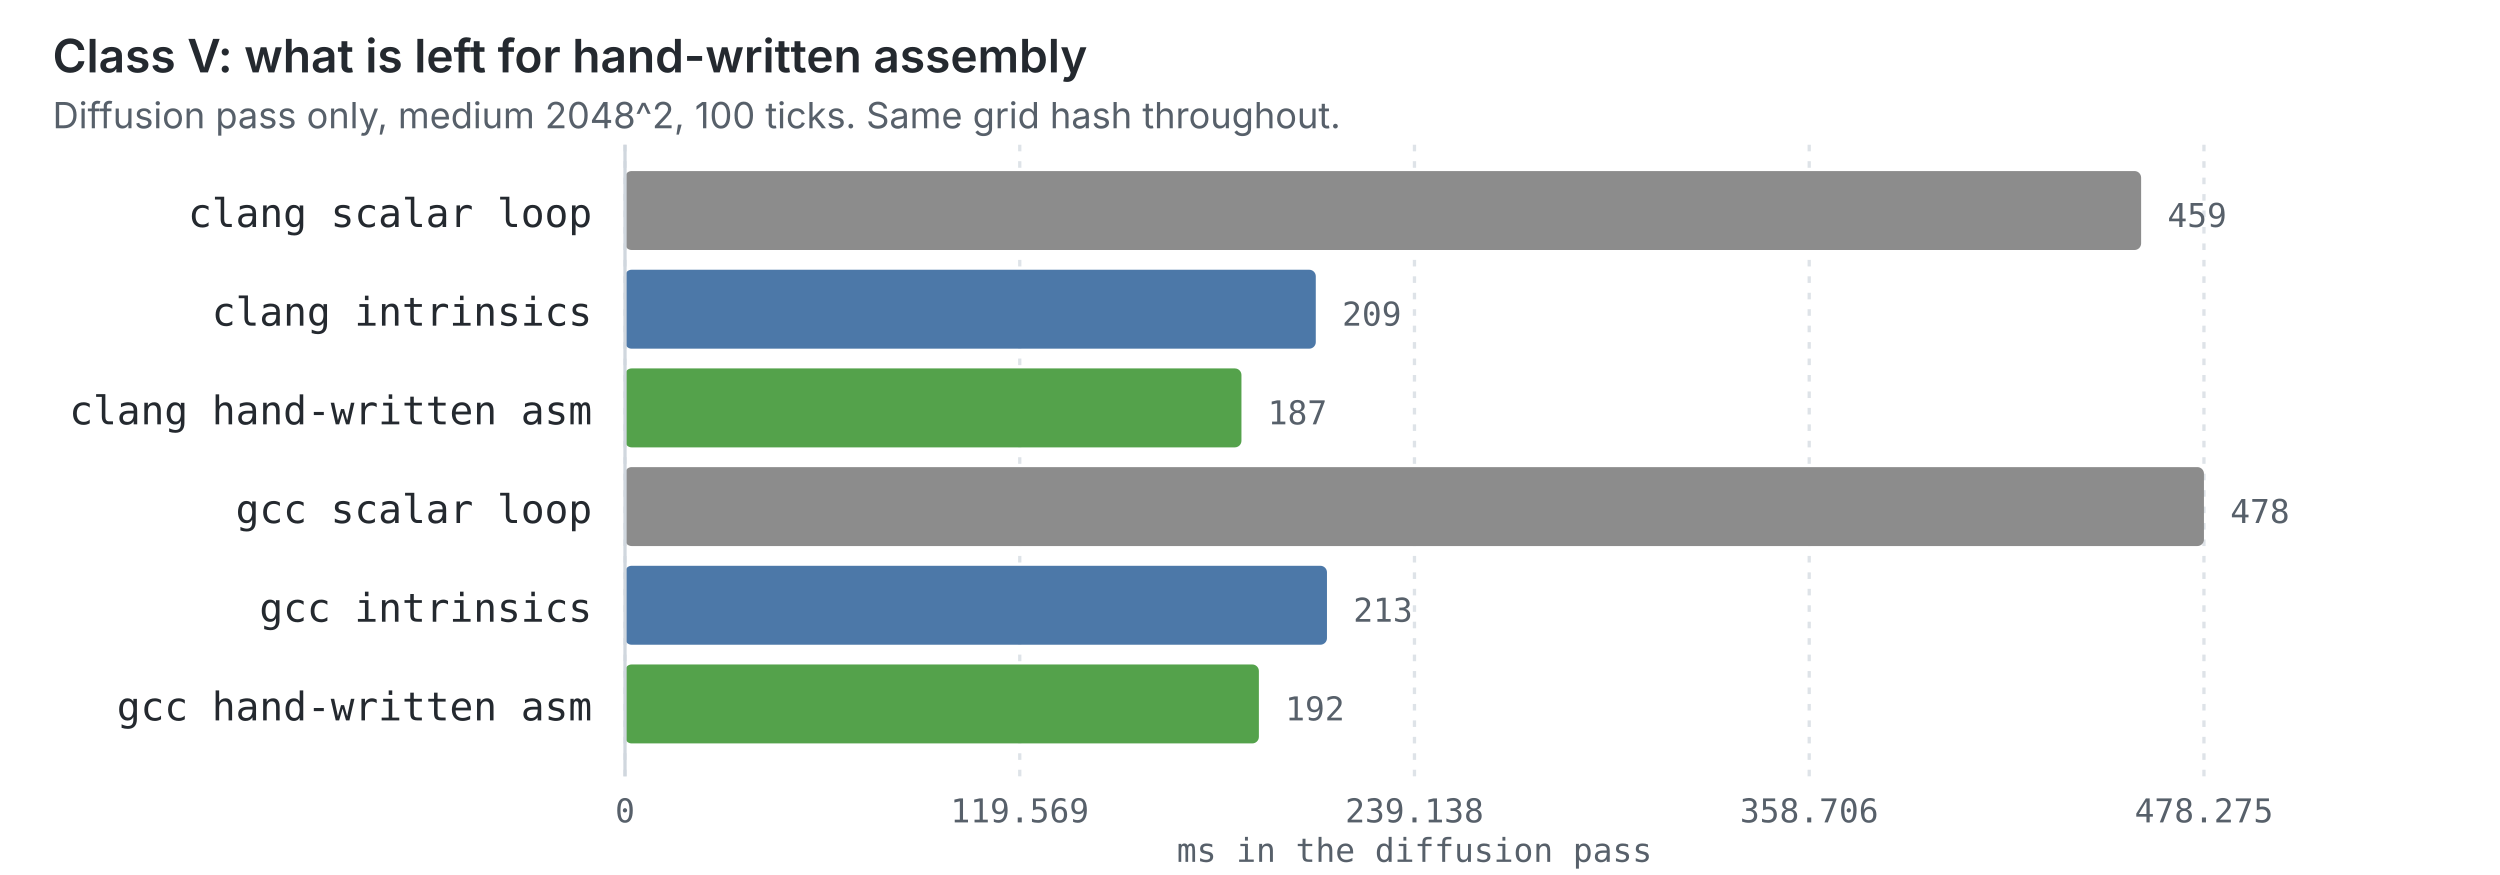
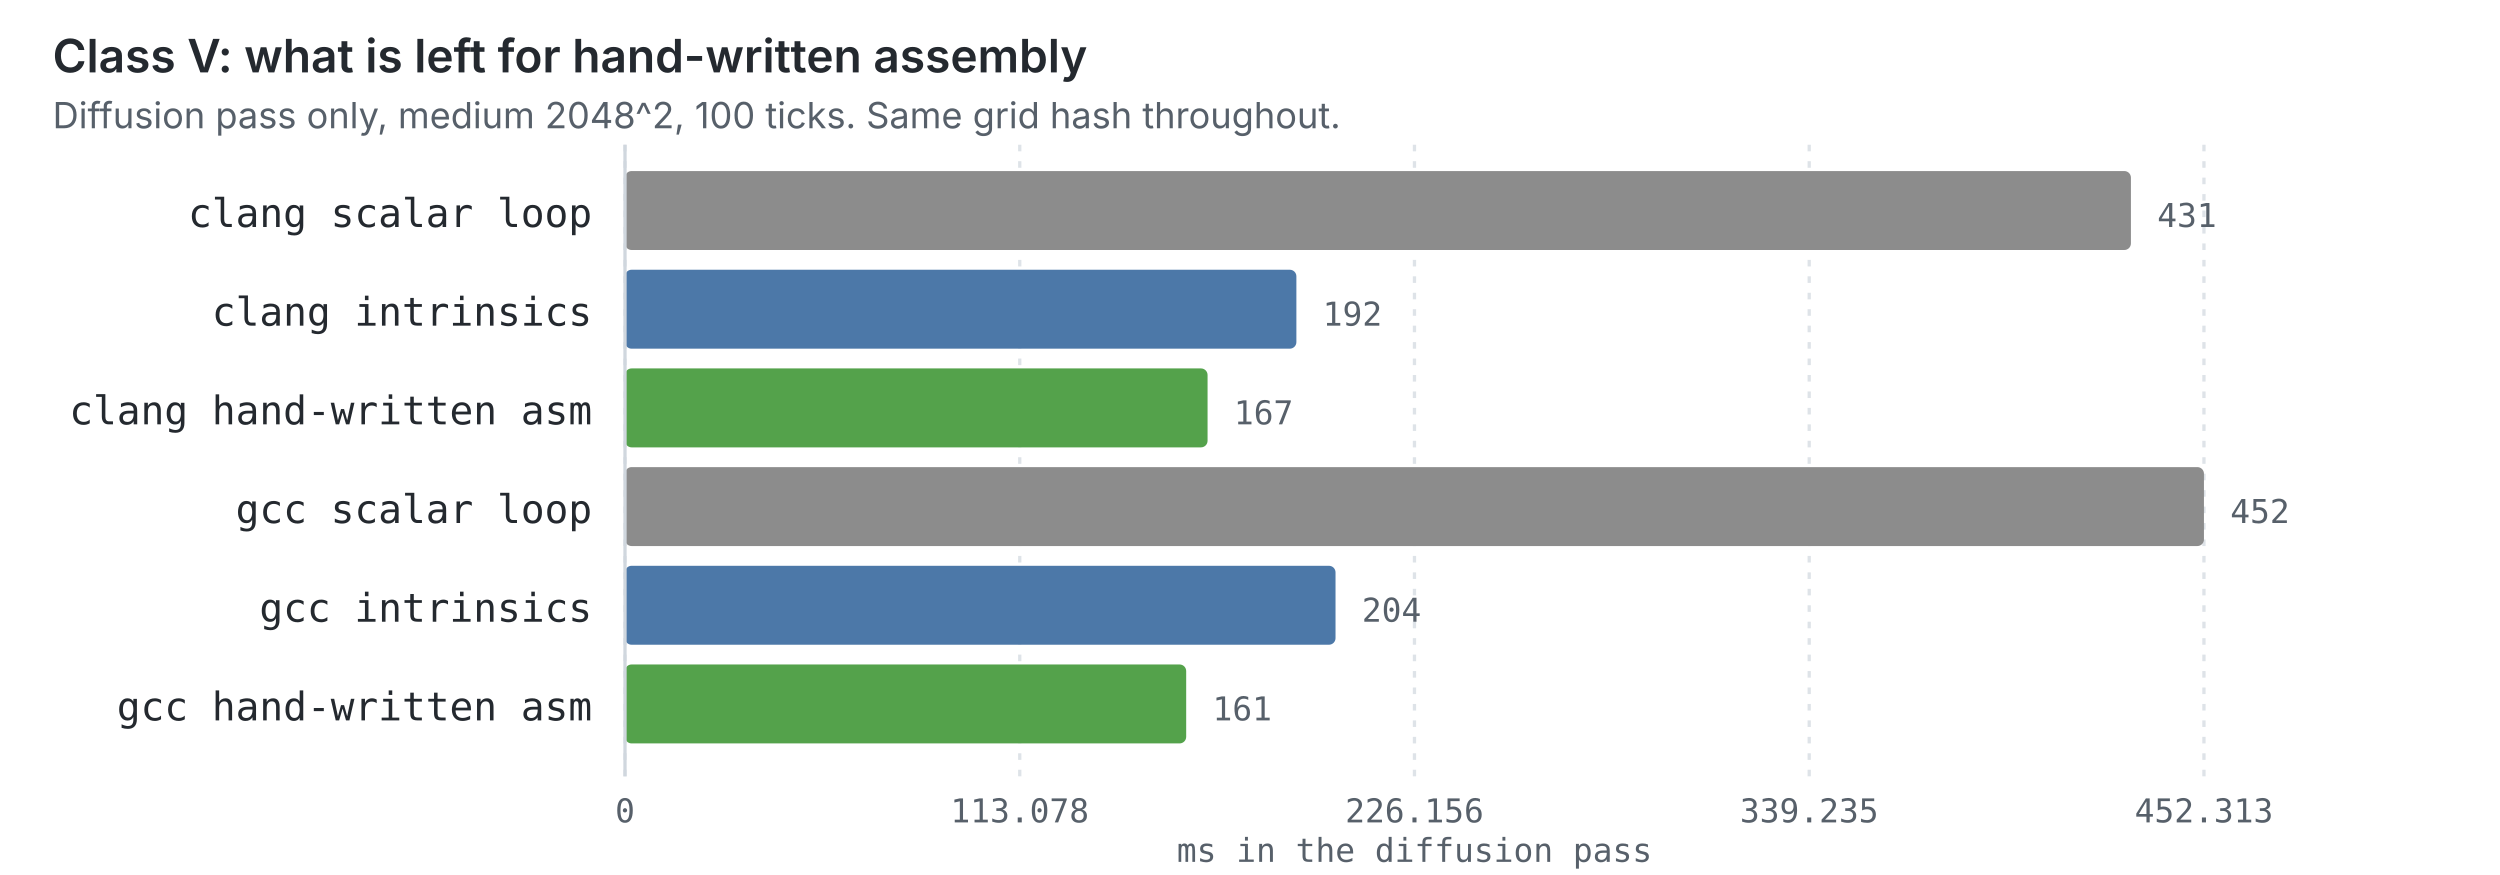
<svg xmlns="http://www.w3.org/2000/svg" viewBox="0 0 760 266" width="760" height="266" role="img" aria-label="Class V: what is left for hand-written assembly">
  <style>
    .bg    { fill: none; }
    .lbl   { fill: #24292f; font: 12px ui-monospace, "SF Mono", Menlo, monospace; }
    .lbl-s { fill: #57606a; font: 10px ui-monospace, "SF Mono", Menlo, monospace; }
    .ttl   { fill: #24292f; font: 600 14px -apple-system, "Segoe UI", sans-serif; }
    .sub   { fill: #57606a; font: 11px -apple-system, "Segoe UI", sans-serif; }
    .axis  { stroke: #d0d7de; stroke-width: 1; }
    .grid  { stroke: #d0d7de; stroke-width: 1; stroke-dasharray: 2 3; opacity: .7; }
    @media (prefers-color-scheme: dark) {
      .lbl   { fill: #e6edf3; }
      .lbl-s { fill: #9198a1; }
      .ttl   { fill: #e6edf3; }
      .sub   { fill: #9198a1; }
      .axis  { stroke: #3d444d; }
      .grid  { stroke: #3d444d; }
    }
  </style>
  <text x="16" y="22" class="ttl">Class V: what is left for hand-written assembly</text>
  <text x="16" y="39" class="sub">Diffusion pass only, medium 2048^2, 100 ticks. Same grid hash throughout.</text>
  <line x1="190.0" y1="44" x2="190.0" y2="236" class="grid" />
  <text x="190.0" y="250" class="lbl-s" text-anchor="middle">0</text>
  <line x1="310.0" y1="44" x2="310.0" y2="236" class="grid" />
-   <text x="310.0" y="250" class="lbl-s" text-anchor="middle">119.569</text>
+   <text x="310.0" y="250" class="lbl-s" text-anchor="middle">113.078</text>
  <line x1="430.0" y1="44" x2="430.0" y2="236" class="grid" />
-   <text x="430.0" y="250" class="lbl-s" text-anchor="middle">239.138</text>
+   <text x="430.0" y="250" class="lbl-s" text-anchor="middle">226.156</text>
  <line x1="550.0" y1="44" x2="550.0" y2="236" class="grid" />
-   <text x="550.0" y="250" class="lbl-s" text-anchor="middle">358.706</text>
+   <text x="550.0" y="250" class="lbl-s" text-anchor="middle">339.235</text>
  <line x1="670.0" y1="44" x2="670.0" y2="236" class="grid" />
-   <text x="670.0" y="250" class="lbl-s" text-anchor="middle">478.275</text>
+   <text x="670.0" y="250" class="lbl-s" text-anchor="middle">452.313</text>
  <text x="430" y="262" class="lbl-s" text-anchor="middle">ms in the diffusion pass</text>
  <text x="180" y="69" class="lbl" text-anchor="end">clang  scalar loop</text>
-   <rect x="190" y="52" width="460.9" height="24" rx="2" fill="#8c8c8c" />
-   <text x="658.9" y="69" class="lbl-s">459</text>
+   <rect x="190" y="52" width="457.8" height="24" rx="2" fill="#8c8c8c" />
+   <text x="655.8" y="69" class="lbl-s">431</text>
  <text x="180" y="99" class="lbl" text-anchor="end">clang  intrinsics</text>
-   <rect x="190" y="82" width="210.0" height="24" rx="2" fill="#4c78a8" />
-   <text x="408.0" y="99" class="lbl-s">209</text>
+   <rect x="190" y="82" width="204.1" height="24" rx="2" fill="#4c78a8" />
+   <text x="402.1" y="99" class="lbl-s">192</text>
  <text x="180" y="129" class="lbl" text-anchor="end">clang  hand-written asm</text>
-   <rect x="190" y="112" width="187.4" height="24" rx="2" fill="#54a24b" />
-   <text x="385.4" y="129" class="lbl-s">187</text>
+   <rect x="190" y="112" width="177.1" height="24" rx="2" fill="#54a24b" />
+   <text x="375.1" y="129" class="lbl-s">167</text>
  <text x="180" y="159" class="lbl" text-anchor="end">gcc  scalar loop</text>
  <rect x="190" y="142" width="480.0" height="24" rx="2" fill="#8c8c8c" />
-   <text x="678.0" y="159" class="lbl-s">478</text>
+   <text x="678.0" y="159" class="lbl-s">452</text>
  <text x="180" y="189" class="lbl" text-anchor="end">gcc  intrinsics</text>
-   <rect x="190" y="172" width="213.4" height="24" rx="2" fill="#4c78a8" />
-   <text x="411.4" y="189" class="lbl-s">213</text>
+   <rect x="190" y="172" width="216.0" height="24" rx="2" fill="#4c78a8" />
+   <text x="414.0" y="189" class="lbl-s">204</text>
  <text x="180" y="219" class="lbl" text-anchor="end">gcc  hand-written asm</text>
-   <rect x="190" y="202" width="192.7" height="24" rx="2" fill="#54a24b" />
-   <text x="390.7" y="219" class="lbl-s">192</text>
+   <rect x="190" y="202" width="170.6" height="24" rx="2" fill="#54a24b" />
+   <text x="368.6" y="219" class="lbl-s">161</text>
  <line x1="190" y1="44" x2="190" y2="236" class="axis" />
</svg>
